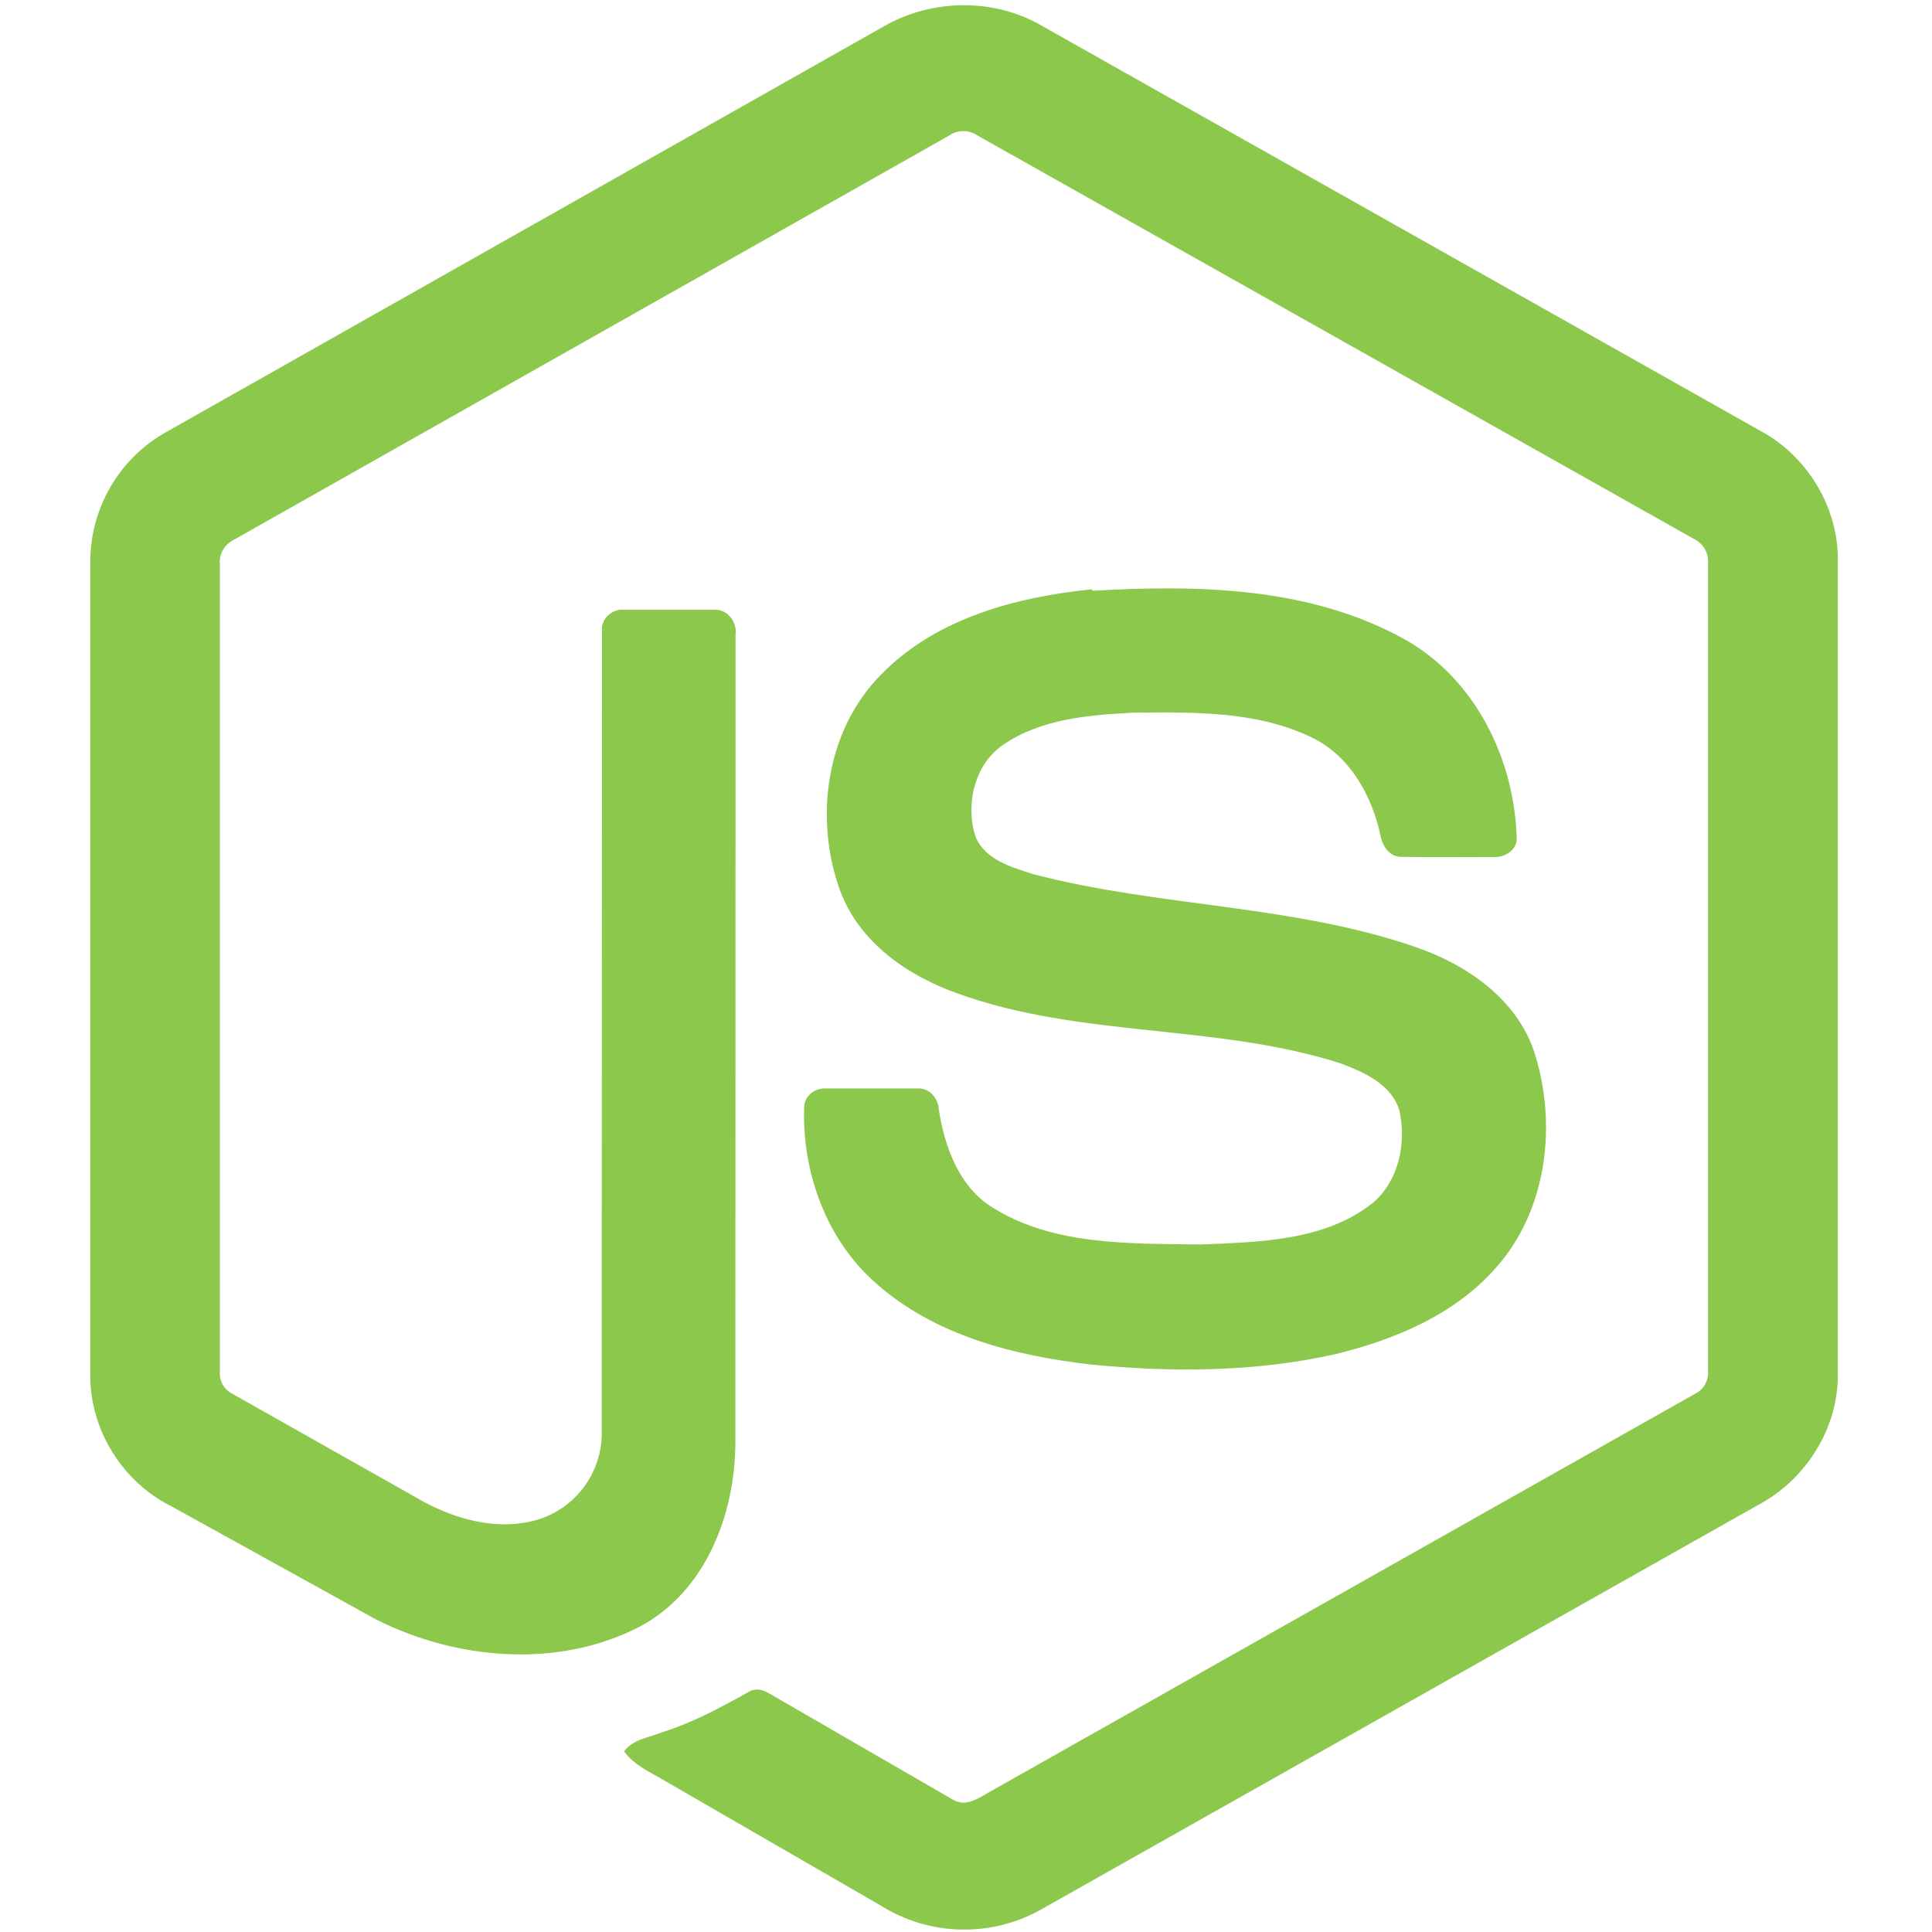
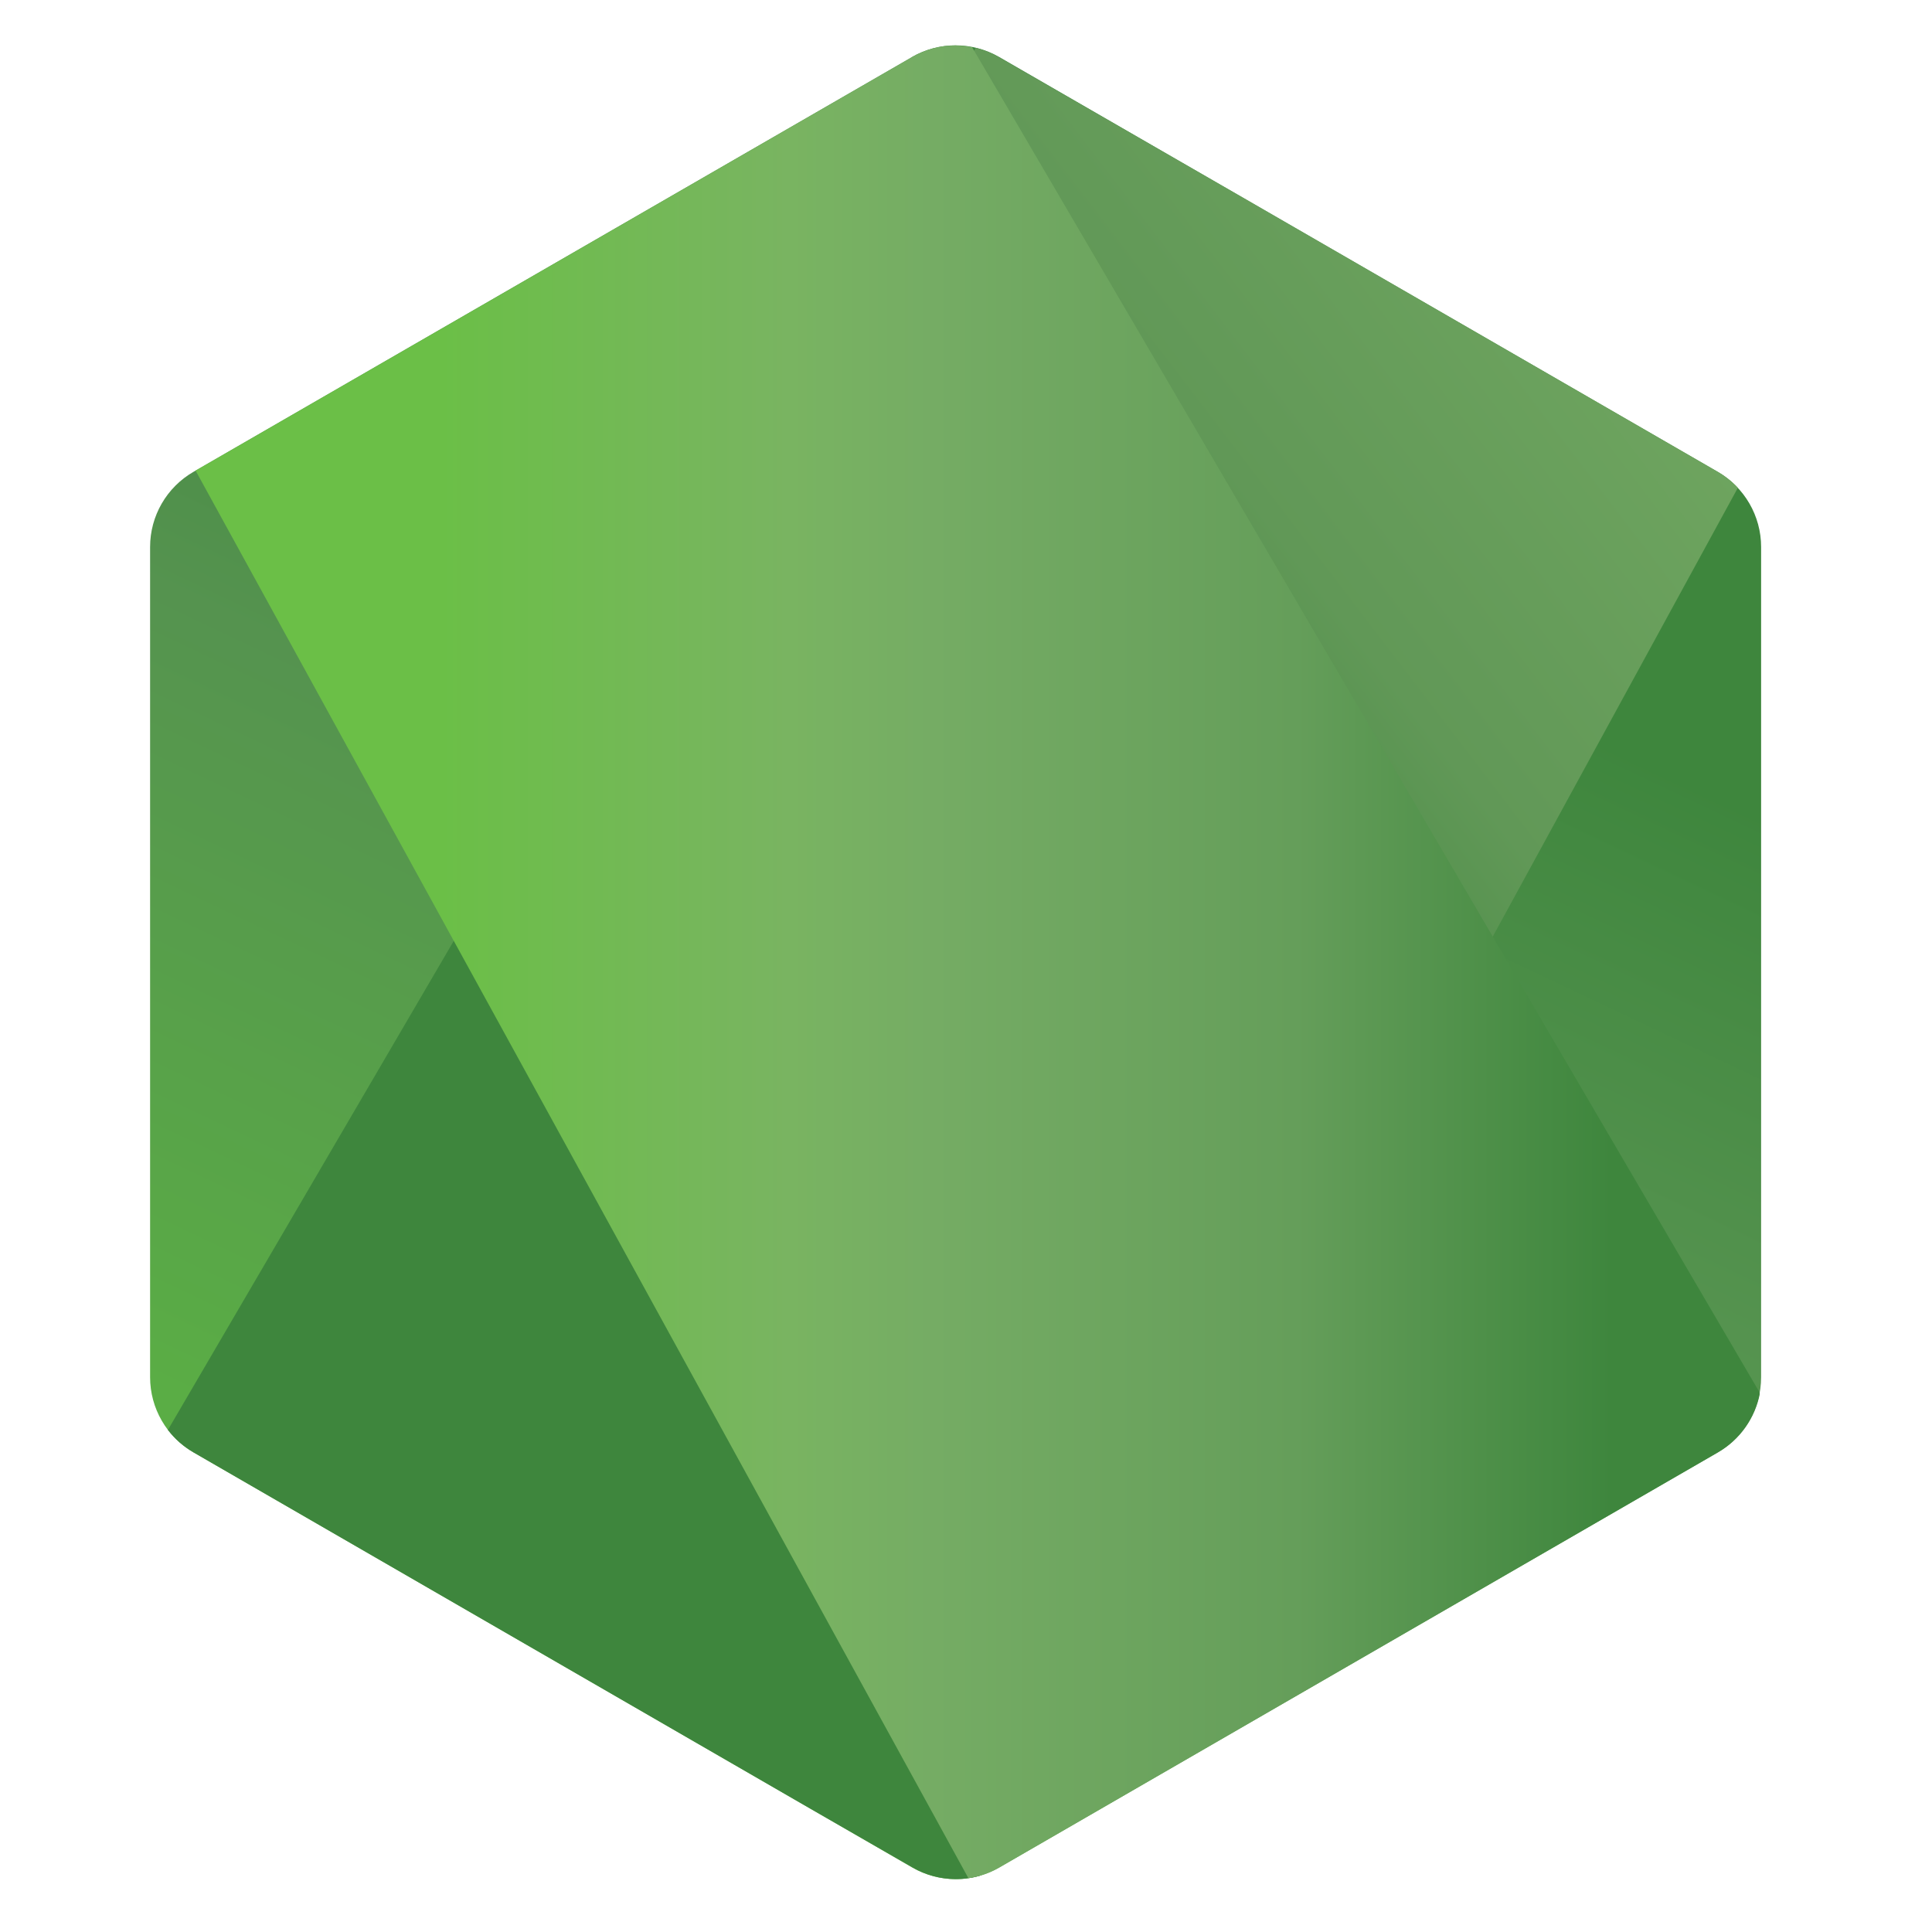
- <svg xmlns="http://www.w3.org/2000/svg" width="64" height="64" viewBox="0 0 32 32" preserveAspectRatio="xMidYMid" fill="#8cc84b">
-   <path d="M14.656.427c.8-.453 1.82-.455 2.6 0L29.2 7.16c.747.42 1.247 1.253 1.24 2.114v13.5c.005.897-.544 1.748-1.332 2.16l-11.88 6.702a2.6 2.6 0 0 1-2.639-.073l-3.565-2.06c-.243-.145-.516-.26-.688-.495.152-.204.422-.23.642-.32.496-.158.95-.4 1.406-.656.115-.08.256-.05.366.022l3.04 1.758c.217.125.437-.04.623-.145l11.665-6.583c.144-.07.224-.222.212-.38V9.334c.016-.18-.087-.344-.25-.417L16.19 2.244a.41.41 0 0 0-.465-.001L3.892 8.93c-.16.073-.27.235-.25.415v13.37c-.014.158.07.307.215.375l3.162 1.785c.594.32 1.323.5 1.977.265a1.5 1.5 0 0 0 .971-1.409l.003-13.29c-.014-.197.172-.36.363-.34h1.52c.2-.005.357.207.33.405L12.18 23.88c.001 1.188-.487 2.48-1.586 3.063-1.354.7-3.028.553-4.366-.12l-3.4-1.88c-.8-.4-1.337-1.264-1.332-2.16v-13.5a2.46 2.46 0 0 1 1.282-2.141L14.656.427zM18.1 9.785c1.727-.1 3.576-.066 5.13.785 1.203.652 1.87 2.02 1.892 3.358-.034.18-.222.28-.394.267-.5-.001-1.002.007-1.504-.003-.213.008-.336-.188-.363-.376-.144-.64-.493-1.273-1.095-1.582-.924-.463-1.996-.44-3.004-.43-.736.04-1.527.103-2.15.535-.48.328-.624 1-.453 1.522.16.383.603.506.964.62 2.082.544 4.287.5 6.33 1.207.845.292 1.672.86 1.962 1.745.378 1.186.213 2.604-.63 3.556-.684.784-1.68 1.2-2.675 1.442-1.323.295-2.695.302-4.038.17-1.263-.144-2.577-.476-3.552-1.336-.834-.724-1.24-1.852-1.2-2.94.01-.184.193-.312.37-.297h1.5c.202-.014.35.16.36.35.093.6.322 1.25.854 1.6 1.026.662 2.313.616 3.487.635.973-.043 2.065-.056 2.86-.7.42-.367.543-.98.43-1.508-.123-.446-.6-.653-1-.8-2.055-.65-4.285-.414-6.32-1.15-.826-.292-1.625-.844-1.942-1.693-.443-1.2-.24-2.687.693-3.607.9-.915 2.22-1.268 3.47-1.394z" />
+ <svg xmlns="http://www.w3.org/2000/svg" viewBox="0 0 151 151" fill-rule="evenodd" clip-rule="evenodd" stroke-linejoin="round" stroke-miterlimit="1.414">
+   <g transform="translate(-247.408 -297.688)">
+     <clipPath id="a">
+       <path d="M318.707 302.139l-56.173 32.423a6.78 6.78 0 00-3.395 5.875v64.89a6.778 6.778 0 003.395 5.875l56.177 32.448a6.802 6.802 0 006.786 0l56.168-32.448a6.793 6.793 0 003.387-5.875v-64.89a6.778 6.778 0 00-3.4-5.875l-56.16-32.423a6.83 6.83 0 00-6.8 0" />
+     </clipPath>
+     <g clip-path="url(#a)">
+       <path d="M441.817 329.057L283.531 251.47l-81.16 165.565 158.282 77.591 81.164-165.569z" fill="url(#_Linear2)" fill-rule="nonzero" />
+     </g>
+   </g>
+   <g transform="translate(-247.408 -297.688)">
+     <clipPath id="b">
+       <path d="M260.531 409.447a6.776 6.776 0 002 1.755l48.186 27.833 8.027 4.614a6.81 6.81 0 003.912.886 6.93 6.93 0 001.333-.244l59.246-108.48a6.742 6.742 0 00-1.579-1.253l-36.781-21.24-19.443-11.187a7.094 7.094 0 00-1.76-.706l-63.141 108.022z" />
+     </clipPath>
+     <g clip-path="url(#b)">
+       <path d="M192.094 352.005l111.766 151.27 147.813-109.208L339.9 242.801 192.094 352.005z" fill="url(#_Linear4)" fill-rule="nonzero" />
+     </g>
+   </g>
+   <g transform="translate(-247.408 -297.688)">
+     <clipPath id="c">
+       <path d="M321.421 301.27a6.857 6.857 0 00-2.713.869l-56.013 32.33 60.4 110.013c.84-.12 1.666-.4 2.413-.832l56.173-32.448a6.805 6.805 0 003.28-4.635l-61.573-105.186a7.002 7.002 0 00-1.373-.136c-.187 0-.374.009-.56.026" />
+     </clipPath>
+     <g clip-path="url(#c)">
+       <path fill="url(#_Linear6)" fill-rule="nonzero" d="M262.694 301.245h122.244v143.24H262.694z" />
+     </g>
+   </g>
+   <defs>
+     <linearGradient id="_Linear2" x1="0" y1="0" x2="1" y2="0" gradientUnits="userSpaceOnUse" gradientTransform="rotate(116.114 -6688.68 -10615.442) scale(184.375)">
+       <stop offset="0" stop-color="#3e863d" />
+       <stop offset=".3" stop-color="#3e863d" />
+       <stop offset=".5" stop-color="#55934f" />
+       <stop offset=".8" stop-color="#5aad45" />
+       <stop offset="1" stop-color="#5aad45" />
+     </linearGradient>
+     <linearGradient id="_Linear4" x1="0" y1="0" x2="1" y2="0" gradientUnits="userSpaceOnUse" gradientTransform="rotate(-36.46 49722.99 -16285.163) scale(183.793)">
+       <stop offset="0" stop-color="#3e863d" />
+       <stop offset=".57" stop-color="#3e863d" />
+       <stop offset=".72" stop-color="#619857" />
+       <stop offset="1" stop-color="#76ac64" />
+     </linearGradient>
+     <linearGradient id="_Linear6" x1="0" y1="0" x2="1" y2="0" gradientUnits="userSpaceOnUse" gradientTransform="translate(262.803 29719.2) scale(122.226)">
+       <stop offset="0" stop-color="#6bbf47" />
+       <stop offset=".16" stop-color="#6bbf47" />
+       <stop offset=".38" stop-color="#79b461" />
+       <stop offset=".47" stop-color="#75ac64" />
+       <stop offset=".7" stop-color="#659e5a" />
+       <stop offset=".9" stop-color="#3e863d" />
+       <stop offset="1" stop-color="#3e863d" />
+     </linearGradient>
+   </defs>
</svg>
